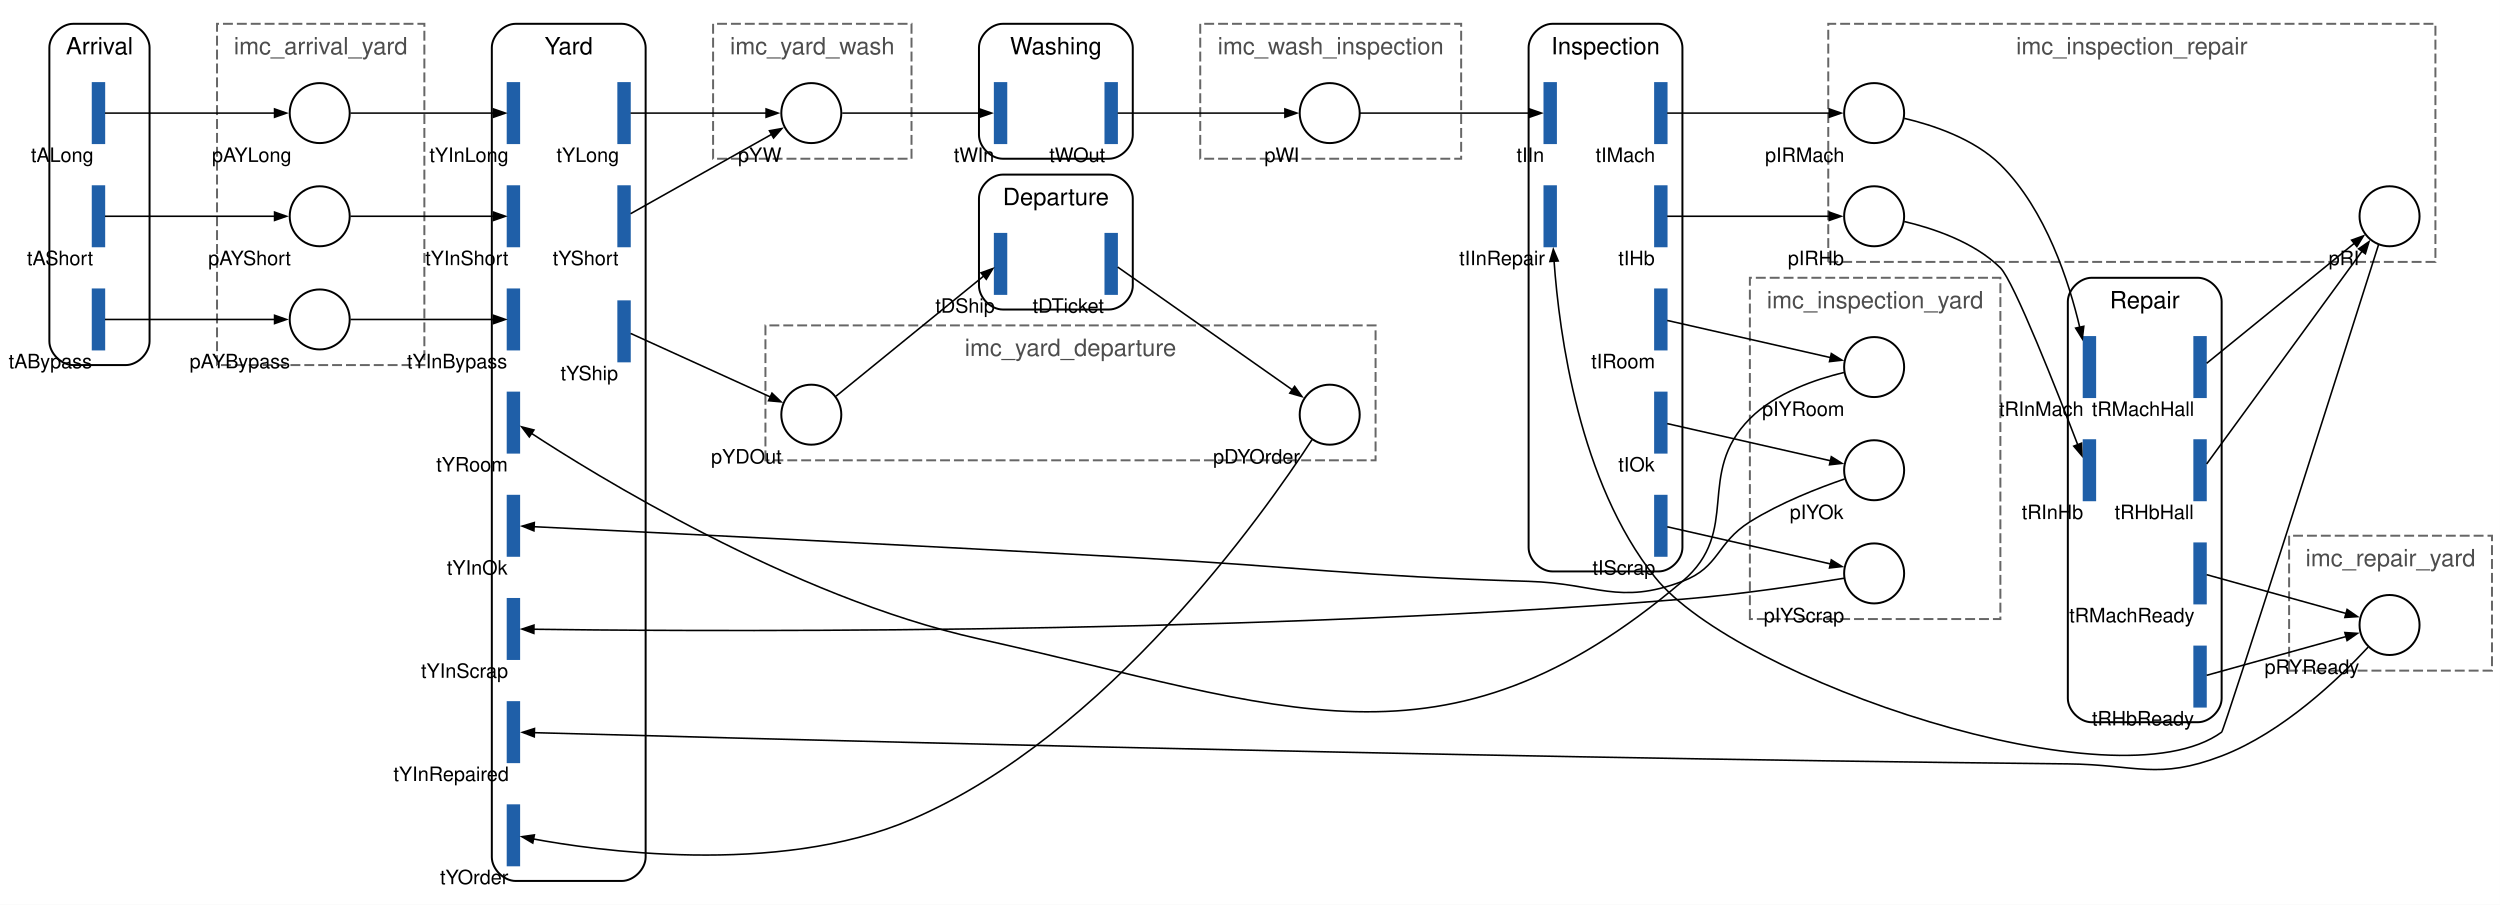
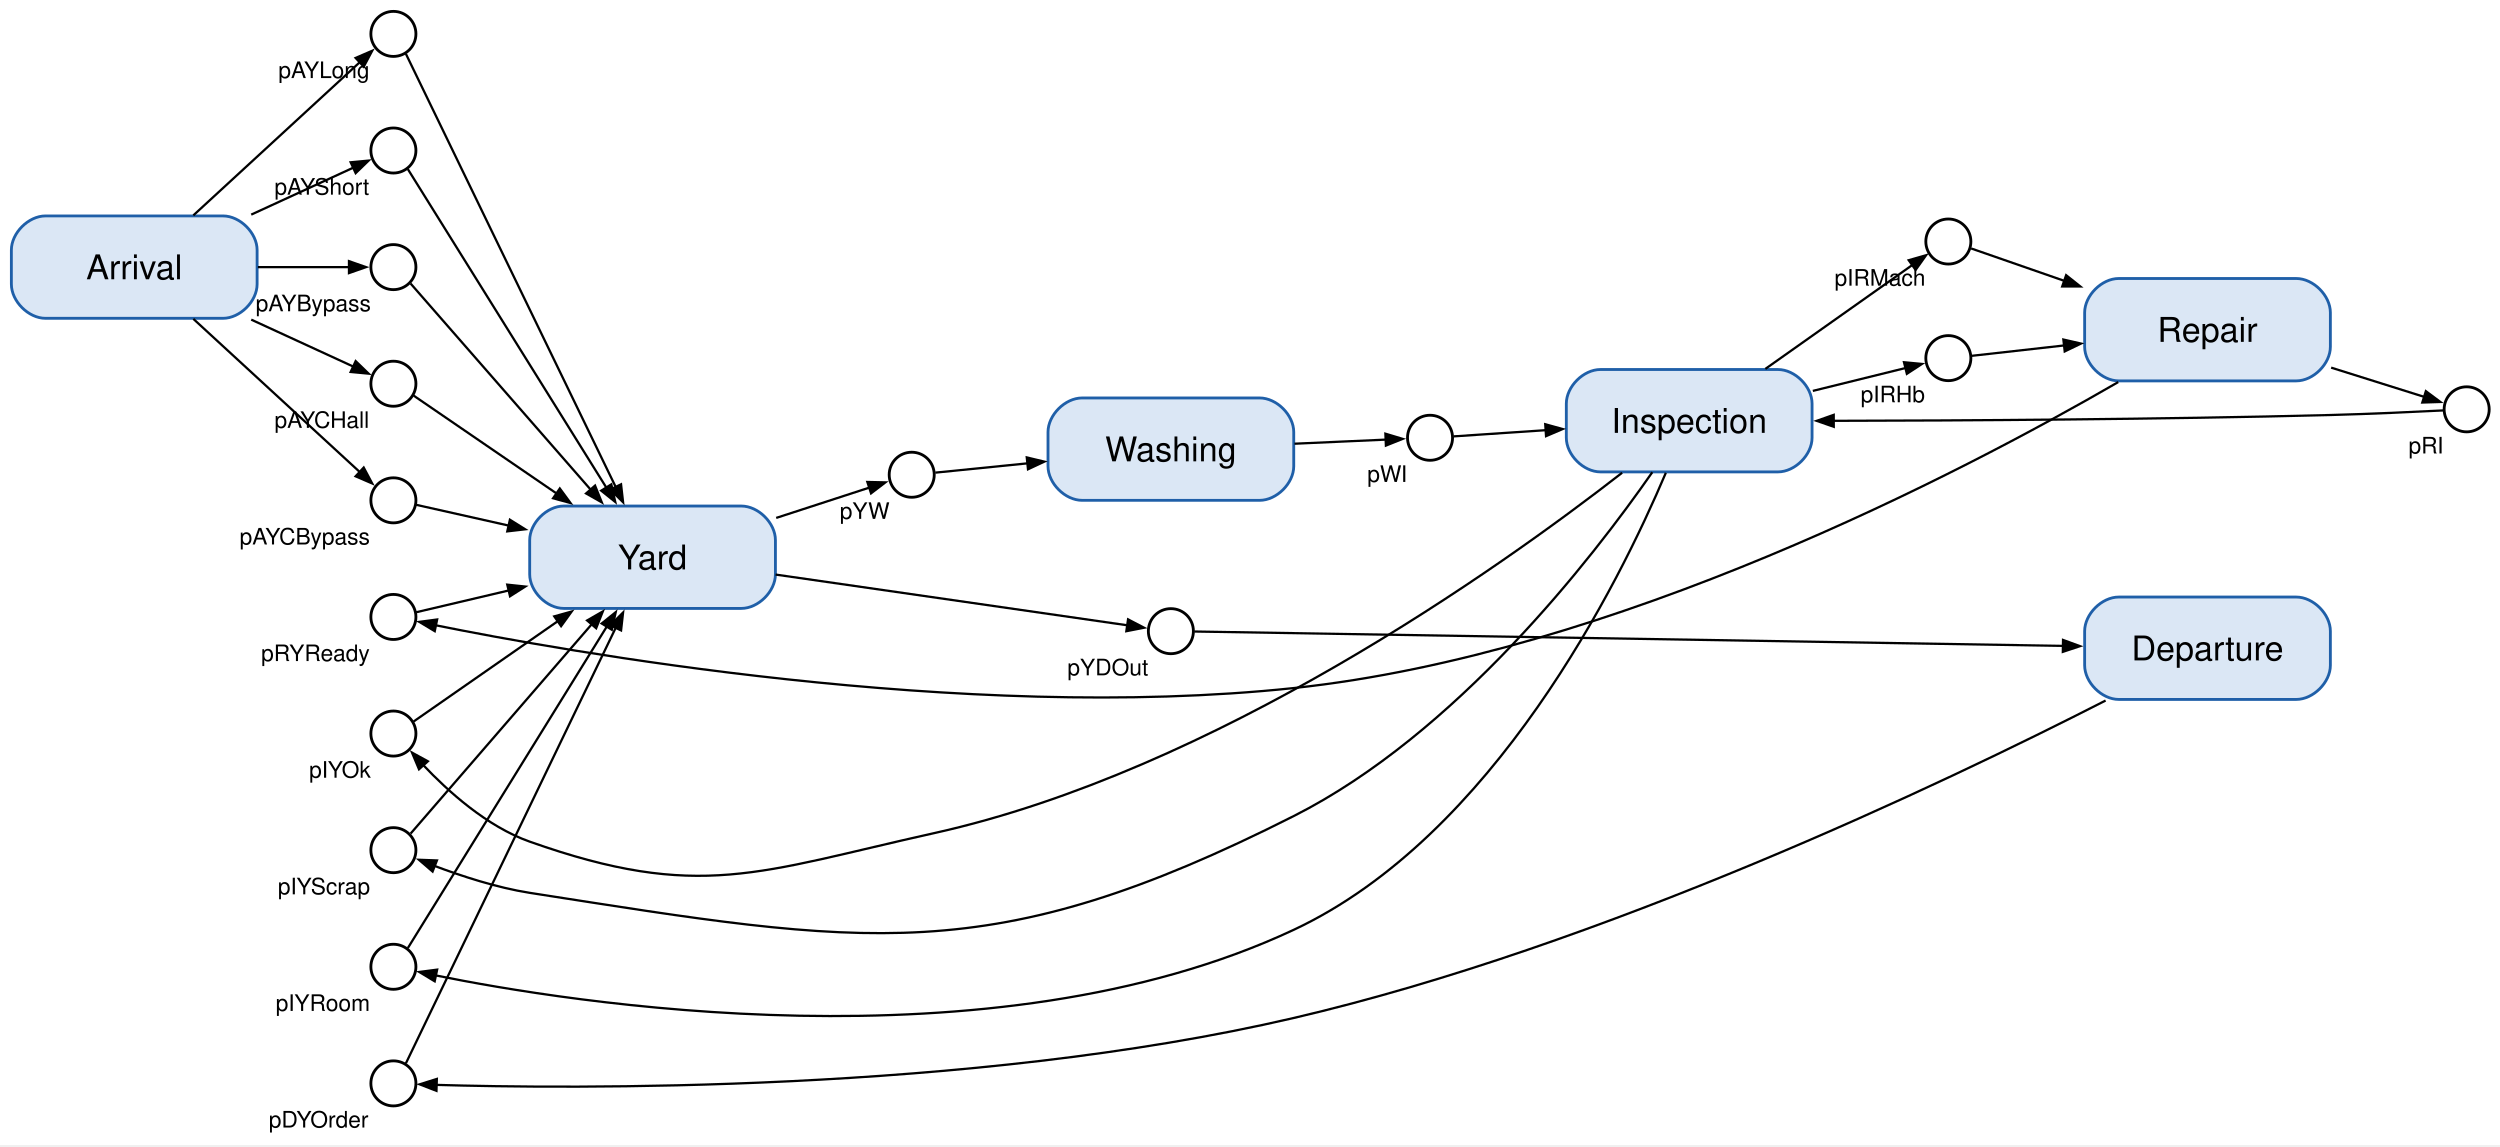
- <svg xmlns="http://www.w3.org/2000/svg" width="1260pt" height="456pt" viewBox="0.00 0.00 1260.00 456.00">
-   <g id="graph0" class="graph" transform="scale(1 1) rotate(0) translate(4 452)">
-     <polygon fill="white" stroke="none" points="-4,4 -4,-452 1255.96,-452 1255.96,4 -4,4" />
-     <g id="clust1" class="cluster">
-       <path fill="none" stroke="black" d="M32.88,-268C32.88,-268 59.38,-268 59.38,-268 65.38,-268 71.38,-274 71.38,-280 71.38,-280 71.38,-428 71.38,-428 71.38,-434 65.38,-440 59.38,-440 59.38,-440 32.88,-440 32.88,-440 26.88,-440 20.88,-434 20.88,-428 20.88,-428 20.88,-280 20.88,-280 20.88,-274 26.88,-268 32.88,-268" />
-       <text xml:space="preserve" text-anchor="middle" x="46.13" y="-424.6" font-family="Helvetica,sans-Serif" font-size="12.00">Arrival</text>
-     </g>
-     <g id="clust3" class="cluster">
-       <path fill="none" stroke="black" d="M255.88,-8C255.88,-8 309.4,-8 309.4,-8 315.4,-8 321.4,-14 321.4,-20 321.4,-20 321.4,-428 321.4,-428 321.4,-434 315.4,-440 309.4,-440 309.4,-440 255.88,-440 255.88,-440 249.88,-440 243.88,-434 243.88,-428 243.88,-428 243.88,-20 243.88,-20 243.88,-14 249.88,-8 255.88,-8" />
-       <text xml:space="preserve" text-anchor="middle" x="282.64" y="-424.6" font-family="Helvetica,sans-Serif" font-size="12.00">Yard</text>
-     </g>
-     <g id="clust6" class="cluster">
-       <path fill="none" stroke="black" d="M501.4,-372C501.4,-372 554.92,-372 554.92,-372 560.92,-372 566.92,-378 566.92,-384 566.92,-384 566.92,-428 566.92,-428 566.92,-434 560.92,-440 554.92,-440 554.92,-440 501.4,-440 501.4,-440 495.4,-440 489.4,-434 489.4,-428 489.4,-428 489.4,-384 489.4,-384 489.4,-378 495.4,-372 501.4,-372" />
-       <text xml:space="preserve" text-anchor="middle" x="528.16" y="-424.6" font-family="Helvetica,sans-Serif" font-size="12.00">Washing</text>
-     </g>
-     <g id="clust7" class="cluster">
-       <path fill="none" stroke="black" d="M778.42,-164C778.42,-164 831.94,-164 831.94,-164 837.94,-164 843.94,-170 843.94,-176 843.94,-176 843.94,-428 843.94,-428 843.94,-434 837.94,-440 831.94,-440 831.94,-440 778.42,-440 778.42,-440 772.42,-440 766.42,-434 766.42,-428 766.42,-428 766.42,-176 766.42,-176 766.42,-170 772.42,-164 778.42,-164" />
-       <text xml:space="preserve" text-anchor="middle" x="805.18" y="-424.6" font-family="Helvetica,sans-Serif" font-size="12.00">Inspection</text>
-     </g>
-     <g id="clust10" class="cluster">
-       <path fill="none" stroke="black" d="M1050.19,-88C1050.19,-88 1103.71,-88 1103.71,-88 1109.71,-88 1115.71,-94 1115.71,-100 1115.71,-100 1115.71,-300 1115.71,-300 1115.71,-306 1109.71,-312 1103.71,-312 1103.71,-312 1050.19,-312 1050.19,-312 1044.19,-312 1038.19,-306 1038.19,-300 1038.19,-300 1038.19,-100 1038.19,-100 1038.19,-94 1044.19,-88 1050.19,-88" />
-       <text xml:space="preserve" text-anchor="middle" x="1076.95" y="-296.6" font-family="Helvetica,sans-Serif" font-size="12.00">Repair</text>
-     </g>
-     <g id="clust13" class="cluster">
-       <path fill="none" stroke="black" d="M501.4,-296C501.4,-296 554.92,-296 554.92,-296 560.92,-296 566.92,-302 566.92,-308 566.92,-308 566.92,-352 566.92,-352 566.92,-358 560.92,-364 554.92,-364 554.92,-364 501.4,-364 501.4,-364 495.4,-364 489.4,-358 489.4,-352 489.4,-352 489.4,-308 489.4,-308 489.4,-302 495.4,-296 501.4,-296" />
-       <text xml:space="preserve" text-anchor="middle" x="528.16" y="-348.6" font-family="Helvetica,sans-Serif" font-size="12.00">Departure</text>
-     </g>
-     <g id="clust14" class="cluster">
-       <polygon fill="none" stroke="#666666" stroke-dasharray="5,2" points="105.38,-268 105.38,-440 209.88,-440 209.88,-268 105.38,-268" />
-       <text xml:space="preserve" text-anchor="middle" x="157.63" y="-424.6" font-family="Helvetica,sans-Serif" font-size="12.00" fill="#4d4d4d">imc_arrival_yard</text>
-     </g>
-     <g id="clust16" class="cluster">
-       <polygon fill="none" stroke="#666666" stroke-dasharray="5,2" points="355.4,-372 355.4,-440 455.4,-440 455.4,-372 355.4,-372" />
-       <text xml:space="preserve" text-anchor="middle" x="405.4" y="-424.6" font-family="Helvetica,sans-Serif" font-size="12.00" fill="#4d4d4d">imc_yard_wash</text>
-     </g>
-     <g id="clust17" class="cluster">
-       <polygon fill="none" stroke="#666666" stroke-dasharray="5,2" points="600.92,-372 600.92,-440 732.42,-440 732.42,-372 600.92,-372" />
-       <text xml:space="preserve" text-anchor="middle" x="666.67" y="-424.6" font-family="Helvetica,sans-Serif" font-size="12.00" fill="#4d4d4d">imc_wash_inspection</text>
-     </g>
-     <g id="clust18" class="cluster">
-       <polygon fill="none" stroke="#666666" stroke-dasharray="5,2" points="917.44,-320 917.44,-440 1223.45,-440 1223.45,-320 917.44,-320" />
-       <text xml:space="preserve" text-anchor="middle" x="1070.45" y="-424.6" font-family="Helvetica,sans-Serif" font-size="12.00" fill="#4d4d4d">imc_inspection_repair</text>
-     </g>
-     <g id="clust20" class="cluster">
-       <polygon fill="none" stroke="#666666" stroke-dasharray="5,2" points="877.94,-140 877.94,-312 1004.19,-312 1004.19,-140 877.94,-140" />
-       <text xml:space="preserve" text-anchor="middle" x="941.06" y="-296.6" font-family="Helvetica,sans-Serif" font-size="12.00" fill="#4d4d4d">imc_inspection_yard</text>
-     </g>
-     <g id="clust22" class="cluster">
-       <polygon fill="none" stroke="#666666" stroke-dasharray="5,2" points="1149.71,-114 1149.71,-182 1251.96,-182 1251.96,-114 1149.71,-114" />
-       <text xml:space="preserve" text-anchor="middle" x="1200.83" y="-166.6" font-family="Helvetica,sans-Serif" font-size="12.00" fill="#4d4d4d">imc_repair_yard</text>
-     </g>
-     <g id="clust23" class="cluster">
-       <polygon fill="none" stroke="#666666" stroke-dasharray="5,2" points="381.78,-220 381.78,-288 689.29,-288 689.29,-220 381.78,-220" />
-       <text xml:space="preserve" text-anchor="middle" x="535.53" y="-272.6" font-family="Helvetica,sans-Serif" font-size="12.00" fill="#4d4d4d">imc_yard_departure</text>
-     </g>
+ <svg xmlns="http://www.w3.org/2000/svg" width="879pt" height="403pt" viewBox="0.00 0.00 879.00 403.00">
+   <g id="graph0" class="graph" transform="scale(1 1) rotate(0) translate(4 398.59)">
+     <polygon fill="white" stroke="none" points="-4,4 -4,-398.59 875.2,-398.59 875.2,4 -4,4" />
    <g id="node1" class="node">
-       <polygon fill="#1f5fa8" stroke="#1f5fa8" points="48.51,-410.12 42.75,-410.12 42.75,-379.88 48.51,-379.88 48.51,-410.12" />
-       <text xml:space="preserve" text-anchor="middle" x="27.38" y="-370.38" font-family="Helvetica,sans-Serif" font-size="10.00">tALong</text>
-     </g>
-     <g id="node32" class="node">
-       <ellipse fill="none" stroke="black" cx="157.13" cy="-395" rx="15.12" ry="15.12" />
-       <text xml:space="preserve" text-anchor="middle" x="122.88" y="-370.38" font-family="Helvetica,sans-Serif" font-size="10.00">pAYLong</text>
+       <path fill="#dbe7f5" stroke="#1f5fa8" d="M74.4,-322.67C74.4,-322.67 12,-322.67 12,-322.67 6,-322.67 0,-316.67 0,-310.67 0,-310.67 0,-298.67 0,-298.67 0,-292.67 6,-286.67 12,-286.67 12,-286.67 74.4,-286.67 74.4,-286.67 80.4,-286.67 86.4,-292.67 86.4,-298.67 86.4,-298.67 86.4,-310.67 86.4,-310.67 86.4,-316.67 80.4,-322.67 74.4,-322.67" />
+       <text xml:space="preserve" text-anchor="middle" x="43.2" y="-300.4" font-family="Helvetica,sans-Serif" font-size="12.00">Arrival</text>
+     </g>
+     <g id="node7" class="node">
+       <ellipse fill="none" stroke="black" cx="134.32" cy="-386.67" rx="7.92" ry="7.92" />
+       <text xml:space="preserve" text-anchor="middle" x="109.9" y="-371.15" font-family="Helvetica,sans-Serif" font-size="8.00">pAYLong</text>
+     </g>
+     <g id="edge1" class="edge">
+       <path fill="none" stroke="black" stroke-width="0.8" d="M63.98,-322.87C82.09,-339.53 108.2,-363.56 122.66,-376.87" />
+       <polygon fill="black" stroke="black" stroke-width="0.8" points="121.03,-378.22 126.87,-380.74 123.88,-375.13 121.03,-378.22" />
+     </g>
+     <g id="node8" class="node">
+       <ellipse fill="none" stroke="black" cx="134.32" cy="-345.67" rx="7.92" ry="7.92" />
+       <text xml:space="preserve" text-anchor="middle" x="109.15" y="-330.15" font-family="Helvetica,sans-Serif" font-size="8.00">pAYShort</text>
+     </g>
+     <g id="edge3" class="edge">
+       <path fill="none" stroke="black" stroke-width="0.8" d="M84.33,-323.13C97.29,-329.09 110.75,-335.29 120.28,-339.67" />
+       <polygon fill="black" stroke="black" stroke-width="0.8" points="119.29,-341.53 125.62,-342.13 121.05,-337.71 119.29,-341.53" />
+     </g>
+     <g id="node9" class="node">
+       <ellipse fill="none" stroke="black" cx="134.32" cy="-304.67" rx="7.92" ry="7.92" />
+       <text xml:space="preserve" text-anchor="middle" x="106.15" y="-289.15" font-family="Helvetica,sans-Serif" font-size="8.00">pAYBypass</text>
+     </g>
+     <g id="edge5" class="edge">
+       <path fill="none" stroke="black" stroke-width="0.8" d="M86.67,-304.67C98.2,-304.67 109.92,-304.67 118.73,-304.67" />
+       <polygon fill="black" stroke="black" stroke-width="0.8" points="118.7,-306.77 124.7,-304.67 118.7,-302.57 118.7,-306.77" />
+     </g>
+     <g id="node10" class="node">
+       <ellipse fill="none" stroke="black" cx="134.32" cy="-263.67" rx="7.92" ry="7.92" />
+       <text xml:space="preserve" text-anchor="middle" x="109.15" y="-248.15" font-family="Helvetica,sans-Serif" font-size="8.00">pAYCHall</text>
+     </g>
+     <g id="edge7" class="edge">
+       <path fill="none" stroke="black" stroke-width="0.8" d="M84.33,-286.21C97.29,-280.25 110.75,-274.05 120.28,-269.67" />
+       <polygon fill="black" stroke="black" stroke-width="0.8" points="121.05,-271.63 125.62,-267.21 119.29,-267.81 121.05,-271.63" />
+     </g>
+     <g id="node11" class="node">
+       <ellipse fill="none" stroke="black" cx="134.32" cy="-222.67" rx="7.92" ry="7.92" />
+       <text xml:space="preserve" text-anchor="middle" x="103.15" y="-207.15" font-family="Helvetica,sans-Serif" font-size="8.00">pAYCBypass</text>
+     </g>
+     <g id="edge9" class="edge">
+       <path fill="none" stroke="black" stroke-width="0.8" d="M63.98,-286.47C82.09,-269.81 108.2,-245.78 122.66,-232.47" />
+       <polygon fill="black" stroke="black" stroke-width="0.8" points="123.88,-234.21 126.87,-228.6 121.03,-231.12 123.88,-234.21" />
+     </g>
+     <g id="node2" class="node">
+       <path fill="#dbe7f5" stroke="#1f5fa8" d="M256.64,-220.67C256.64,-220.67 194.24,-220.67 194.24,-220.67 188.24,-220.67 182.24,-214.67 182.24,-208.67 182.24,-208.67 182.24,-196.67 182.24,-196.67 182.24,-190.67 188.24,-184.67 194.24,-184.67 194.24,-184.67 256.64,-184.67 256.64,-184.67 262.64,-184.67 268.64,-190.67 268.64,-196.67 268.64,-196.67 268.64,-208.67 268.64,-208.67 268.64,-214.67 262.64,-220.67 256.64,-220.67" />
+       <text xml:space="preserve" text-anchor="middle" x="225.44" y="-198.39" font-family="Helvetica,sans-Serif" font-size="12.00">Yard</text>
+     </g>
+     <g id="node12" class="node">
+       <ellipse fill="none" stroke="black" cx="316.56" cy="-231.67" rx="7.92" ry="7.92" />
+       <text xml:space="preserve" text-anchor="middle" x="300.01" y="-216.15" font-family="Helvetica,sans-Serif" font-size="8.00">pYW</text>
+     </g>
+     <g id="edge11" class="edge">
+       <path fill="none" stroke="black" stroke-width="0.8" d="M268.91,-216.49C280.82,-220.37 292.93,-224.31 301.82,-227.2" />
+       <polygon fill="black" stroke="black" stroke-width="0.8" points="300.96,-229.13 307.31,-228.99 302.26,-225.13 300.96,-229.13" />
+     </g>
+     <g id="node22" class="node">
+       <ellipse fill="none" stroke="black" cx="407.68" cy="-176.67" rx="7.92" ry="7.92" />
+       <text xml:space="preserve" text-anchor="middle" x="385.51" y="-161.15" font-family="Helvetica,sans-Serif" font-size="8.00">pYDOut</text>
    </g>
    <g id="edge31" class="edge">
-       <path fill="none" stroke="black" stroke-width="0.8" d="M48.92,-395C59.74,-395 106.48,-395 134.55,-395" />
-       <polygon fill="black" stroke="black" stroke-width="0.8" points="134.38,-397.1 140.38,-395 134.38,-392.9 134.38,-397.1" />
-     </g>
-     <g id="node2" class="node">
-       <polygon fill="#1f5fa8" stroke="#1f5fa8" points="48.51,-358.12 42.75,-358.12 42.75,-327.88 48.51,-327.88 48.51,-358.12" />
-       <text xml:space="preserve" text-anchor="middle" x="26.25" y="-318.38" font-family="Helvetica,sans-Serif" font-size="10.00">tAShort</text>
-     </g>
-     <g id="node33" class="node">
-       <ellipse fill="none" stroke="black" cx="157.13" cy="-343" rx="15.12" ry="15.12" />
-       <text xml:space="preserve" text-anchor="middle" x="121.76" y="-318.38" font-family="Helvetica,sans-Serif" font-size="10.00">pAYShort</text>
-     </g>
-     <g id="edge33" class="edge">
-       <path fill="none" stroke="black" stroke-width="0.8" d="M48.92,-343C59.74,-343 106.48,-343 134.55,-343" />
-       <polygon fill="black" stroke="black" stroke-width="0.8" points="134.38,-345.1 140.38,-343 134.38,-340.9 134.38,-345.1" />
+       <path fill="none" stroke="black" stroke-width="0.8" d="M268.7,-196.57C308.66,-190.81 366.32,-182.49 392.63,-178.7" />
+       <polygon fill="black" stroke="black" stroke-width="0.8" points="392.62,-180.82 398.26,-177.88 392.02,-176.66 392.62,-180.82" />
    </g>
    <g id="node3" class="node">
-       <polygon fill="#1f5fa8" stroke="#1f5fa8" points="48.51,-306.12 42.75,-306.12 42.75,-275.88 48.51,-275.88 48.51,-306.12" />
-       <text xml:space="preserve" text-anchor="middle" x="21.38" y="-266.38" font-family="Helvetica,sans-Serif" font-size="10.00">tABypass</text>
-     </g>
-     <g id="node34" class="node">
-       <ellipse fill="none" stroke="black" cx="157.13" cy="-291" rx="15.12" ry="15.12" />
-       <text xml:space="preserve" text-anchor="middle" x="116.88" y="-266.38" font-family="Helvetica,sans-Serif" font-size="10.00">pAYBypass</text>
-     </g>
-     <g id="edge35" class="edge">
-       <path fill="none" stroke="black" stroke-width="0.8" d="M48.92,-291C59.74,-291 106.48,-291 134.55,-291" />
-       <polygon fill="black" stroke="black" stroke-width="0.8" points="134.38,-293.1 140.38,-291 134.38,-288.9 134.38,-293.1" />
+       <path fill="#dbe7f5" stroke="#1f5fa8" d="M438.88,-258.67C438.88,-258.67 376.48,-258.67 376.48,-258.67 370.48,-258.67 364.48,-252.67 364.48,-246.67 364.48,-246.67 364.48,-234.67 364.48,-234.67 364.48,-228.67 370.48,-222.67 376.48,-222.67 376.48,-222.67 438.88,-222.67 438.88,-222.67 444.88,-222.67 450.88,-228.67 450.88,-234.67 450.88,-234.67 450.88,-246.67 450.88,-246.67 450.88,-252.67 444.88,-258.67 438.88,-258.67" />
+       <text xml:space="preserve" text-anchor="middle" x="407.68" y="-236.39" font-family="Helvetica,sans-Serif" font-size="12.00">Washing</text>
+     </g>
+     <g id="node13" class="node">
+       <ellipse fill="none" stroke="black" cx="498.8" cy="-244.67" rx="7.92" ry="7.92" />
+       <text xml:space="preserve" text-anchor="middle" x="483.76" y="-229.15" font-family="Helvetica,sans-Serif" font-size="8.00">pWI</text>
+     </g>
+     <g id="edge13" class="edge">
+       <path fill="none" stroke="black" stroke-width="0.8" d="M451.15,-242.58C462.68,-243.09 474.4,-243.62 483.21,-244.02" />
+       <polygon fill="black" stroke="black" stroke-width="0.8" points="483.1,-246.11 489.18,-244.28 483.28,-241.92 483.1,-246.11" />
    </g>
    <g id="node4" class="node">
-       <polygon fill="#1f5fa8" stroke="#1f5fa8" points="257.64,-410.12 251.88,-410.12 251.88,-379.88 257.64,-379.88 257.64,-410.12" />
-       <text xml:space="preserve" text-anchor="middle" x="232.38" y="-370.38" font-family="Helvetica,sans-Serif" font-size="10.00">tYInLong</text>
-     </g>
-     <g id="node12" class="node">
-       <polygon fill="#1f5fa8" stroke="#1f5fa8" points="313.4,-410.12 307.64,-410.12 307.64,-379.88 313.4,-379.88 313.4,-410.12" />
-       <text xml:space="preserve" text-anchor="middle" x="292.26" y="-370.38" font-family="Helvetica,sans-Serif" font-size="10.00">tYLong</text>
+       <path fill="#dbe7f5" stroke="#1f5fa8" d="M621.12,-268.67C621.12,-268.67 558.72,-268.67 558.72,-268.67 552.72,-268.67 546.72,-262.67 546.72,-256.67 546.72,-256.67 546.72,-244.67 546.72,-244.67 546.72,-238.67 552.72,-232.67 558.72,-232.67 558.72,-232.67 621.12,-232.67 621.12,-232.67 627.12,-232.67 633.12,-238.67 633.12,-244.67 633.12,-244.67 633.12,-256.67 633.12,-256.67 633.12,-262.67 627.12,-268.67 621.12,-268.67" />
+       <text xml:space="preserve" text-anchor="middle" x="589.92" y="-246.39" font-family="Helvetica,sans-Serif" font-size="12.00">Inspection</text>
+     </g>
+     <g id="node14" class="node">
+       <ellipse fill="none" stroke="black" cx="134.32" cy="-140.67" rx="7.92" ry="7.92" />
+       <text xml:space="preserve" text-anchor="middle" x="115.52" y="-125.15" font-family="Helvetica,sans-Serif" font-size="8.00">pIYOk</text>
+     </g>
+     <g id="edge15" class="edge">
+       <path fill="none" stroke="black" stroke-width="0.8" d="M566.34,-232.37C522.81,-198.5 422.87,-127.53 324.48,-105.67 262.75,-91.96 241.84,-81.56 182.24,-102.67 167.18,-108 153.43,-120.45 144.76,-129.65" />
+       <polygon fill="black" stroke="black" stroke-width="0.8" points="143.32,-128.11 140.86,-133.97 146.44,-130.92 143.32,-128.11" />
+     </g>
+     <g id="node15" class="node">
+       <ellipse fill="none" stroke="black" cx="134.32" cy="-99.67" rx="7.92" ry="7.92" />
+       <text xml:space="preserve" text-anchor="middle" x="109.9" y="-84.15" font-family="Helvetica,sans-Serif" font-size="8.00">pIYScrap</text>
+     </g>
+     <g id="edge17" class="edge">
+       <path fill="none" stroke="black" stroke-width="0.8" d="M576.95,-232.56C555.64,-201.96 507.94,-140.51 450.88,-111.67 343.78,-57.54 300.8,-66.18 182.24,-84.67 170.64,-86.48 157.99,-90.66 148.75,-94.15" />
+       <polygon fill="black" stroke="black" stroke-width="0.8" points="148.1,-92.15 143.28,-96.3 149.63,-96.06 148.1,-92.15" />
+     </g>
+     <g id="node16" class="node">
+       <ellipse fill="none" stroke="black" cx="134.32" cy="-58.67" rx="7.92" ry="7.92" />
+       <text xml:space="preserve" text-anchor="middle" x="109.52" y="-43.15" font-family="Helvetica,sans-Serif" font-size="8.00">pIYRoom</text>
+     </g>
+     <g id="edge19" class="edge">
+       <path fill="none" stroke="black" stroke-width="0.8" d="M581.71,-232.35C565.34,-193.69 521.24,-104.65 450.88,-71.67 344.34,-21.73 194.69,-46.38 149.06,-55.66" />
+       <polygon fill="black" stroke="black" stroke-width="0.8" points="148.84,-53.56 143.4,-56.85 149.7,-57.67 148.84,-53.56" />
+     </g>
+     <g id="node17" class="node">
+       <ellipse fill="none" stroke="black" cx="681.04" cy="-313.67" rx="7.92" ry="7.92" />
+       <text xml:space="preserve" text-anchor="middle" x="657" y="-298.15" font-family="Helvetica,sans-Serif" font-size="8.00">pIRMach</text>
+     </g>
+     <g id="edge21" class="edge">
+       <path fill="none" stroke="black" stroke-width="0.8" d="M616.7,-268.89C633.84,-281.01 655.52,-296.34 668.56,-305.55" />
+       <polygon fill="black" stroke="black" stroke-width="0.8" points="667.1,-307.1 673.21,-308.85 669.53,-303.67 667.1,-307.1" />
+     </g>
+     <g id="node18" class="node">
+       <ellipse fill="none" stroke="black" cx="681.04" cy="-272.67" rx="7.92" ry="7.92" />
+       <text xml:space="preserve" text-anchor="middle" x="661.5" y="-257.15" font-family="Helvetica,sans-Serif" font-size="8.00">pIRHb</text>
+     </g>
+     <g id="edge23" class="edge">
+       <path fill="none" stroke="black" stroke-width="0.8" d="M633.39,-261.15C645.18,-264.06 657.17,-267.02 666.04,-269.21" />
+       <polygon fill="black" stroke="black" stroke-width="0.8" points="665.44,-271.23 671.77,-270.63 666.45,-267.15 665.44,-271.23" />
    </g>
    <g id="node5" class="node">
-       <polygon fill="#1f5fa8" stroke="#1f5fa8" points="257.64,-358.12 251.88,-358.12 251.88,-327.88 257.64,-327.88 257.64,-358.12" />
-       <text xml:space="preserve" text-anchor="middle" x="231.25" y="-318.38" font-family="Helvetica,sans-Serif" font-size="10.00">tYInShort</text>
+       <path fill="#dbe7f5" stroke="#1f5fa8" d="M803.36,-300.67C803.36,-300.67 740.96,-300.67 740.96,-300.67 734.96,-300.67 728.96,-294.67 728.96,-288.67 728.96,-288.67 728.96,-276.67 728.96,-276.67 728.96,-270.67 734.96,-264.67 740.96,-264.67 740.96,-264.67 803.36,-264.67 803.36,-264.67 809.36,-264.67 815.36,-270.67 815.36,-276.67 815.36,-276.67 815.36,-288.67 815.36,-288.67 815.36,-294.67 809.36,-300.67 803.36,-300.67" />
+       <text xml:space="preserve" text-anchor="middle" x="772.16" y="-278.4" font-family="Helvetica,sans-Serif" font-size="12.00">Repair</text>
+     </g>
+     <g id="node19" class="node">
+       <ellipse fill="none" stroke="black" cx="863.28" cy="-254.67" rx="7.92" ry="7.92" />
+       <text xml:space="preserve" text-anchor="middle" x="848.99" y="-239.15" font-family="Helvetica,sans-Serif" font-size="8.00">pRI</text>
+     </g>
+     <g id="edge25" class="edge">
+       <path fill="none" stroke="black" stroke-width="0.8" d="M815.63,-269.33C827.54,-265.58 839.65,-261.78 848.54,-258.99" />
+       <polygon fill="black" stroke="black" stroke-width="0.8" points="848.93,-261.06 854.03,-257.26 847.68,-257.06 848.93,-261.06" />
+     </g>
+     <g id="node20" class="node">
+       <ellipse fill="none" stroke="black" cx="134.32" cy="-181.67" rx="7.92" ry="7.92" />
+       <text xml:space="preserve" text-anchor="middle" x="106.9" y="-166.15" font-family="Helvetica,sans-Serif" font-size="8.00">pRYReady</text>
+     </g>
+     <g id="edge27" class="edge">
+       <path fill="none" stroke="black" stroke-width="0.8" d="M740.78,-264.26C685.51,-232.26 563.77,-168.66 450.88,-156.67 334.37,-144.29 193.06,-169.87 149.06,-178.77" />
+       <polygon fill="black" stroke="black" stroke-width="0.8" points="148.86,-176.67 143.4,-179.94 149.7,-180.78 148.86,-176.67" />
    </g>
    <g id="node6" class="node">
-       <polygon fill="#1f5fa8" stroke="#1f5fa8" points="257.64,-306.12 251.88,-306.12 251.88,-275.88 257.64,-275.88 257.64,-306.12" />
-       <text xml:space="preserve" text-anchor="middle" x="226.38" y="-266.38" font-family="Helvetica,sans-Serif" font-size="10.00">tYInBypass</text>
-     </g>
-     <g id="node7" class="node">
-       <polygon fill="#1f5fa8" stroke="#1f5fa8" points="257.64,-254.12 251.88,-254.12 251.88,-223.88 257.64,-223.88 257.64,-254.12" />
-       <text xml:space="preserve" text-anchor="middle" x="233.88" y="-214.38" font-family="Helvetica,sans-Serif" font-size="10.00">tYRoom</text>
-     </g>
-     <g id="node8" class="node">
-       <polygon fill="#1f5fa8" stroke="#1f5fa8" points="257.64,-202.12 251.88,-202.12 251.88,-171.88 257.64,-171.88 257.64,-202.12" />
-       <text xml:space="preserve" text-anchor="middle" x="236.5" y="-162.38" font-family="Helvetica,sans-Serif" font-size="10.00">tYInOk</text>
-     </g>
-     <g id="node9" class="node">
-       <polygon fill="#1f5fa8" stroke="#1f5fa8" points="257.64,-150.12 251.88,-150.12 251.88,-119.88 257.64,-119.88 257.64,-150.12" />
-       <text xml:space="preserve" text-anchor="middle" x="230.13" y="-110.38" font-family="Helvetica,sans-Serif" font-size="10.00">tYInScrap</text>
-     </g>
-     <g id="node10" class="node">
-       <polygon fill="#1f5fa8" stroke="#1f5fa8" points="257.64,-98.12 251.88,-98.12 251.88,-67.88 257.64,-67.88 257.64,-98.12" />
-       <text xml:space="preserve" text-anchor="middle" x="223.38" y="-58.38" font-family="Helvetica,sans-Serif" font-size="10.00">tYInRepaired</text>
-     </g>
-     <g id="node11" class="node">
-       <polygon fill="#1f5fa8" stroke="#1f5fa8" points="257.64,-46.12 251.88,-46.12 251.88,-15.88 257.64,-15.88 257.64,-46.12" />
-       <text xml:space="preserve" text-anchor="middle" x="235" y="-6.38" font-family="Helvetica,sans-Serif" font-size="10.00">tYOrder</text>
-     </g>
-     <g id="node35" class="node">
-       <ellipse fill="none" stroke="black" cx="404.9" cy="-395" rx="15.12" ry="15.12" />
-       <text xml:space="preserve" text-anchor="middle" x="378.9" y="-370.38" font-family="Helvetica,sans-Serif" font-size="10.00">pYW</text>
-     </g>
-     <g id="edge37" class="edge">
-       <path fill="none" stroke="black" stroke-width="0.8" d="M313.8,-395C323.08,-395 358.57,-395 382.14,-395" />
-       <polygon fill="black" stroke="black" stroke-width="0.8" points="382.12,-397.1 388.11,-395 382.11,-392.9 382.12,-397.1" />
-     </g>
-     <g id="node13" class="node">
-       <polygon fill="#1f5fa8" stroke="#1f5fa8" points="313.4,-358.12 307.64,-358.12 307.64,-327.88 313.4,-327.88 313.4,-358.12" />
-       <text xml:space="preserve" text-anchor="middle" x="291.14" y="-318.38" font-family="Helvetica,sans-Serif" font-size="10.00">tYShort</text>
-     </g>
-     <g id="edge38" class="edge">
-       <path fill="none" stroke="black" stroke-width="0.8" d="M313.8,-344.29C323.45,-349.72 361.48,-371.12 384.93,-384.32" />
-       <polygon fill="black" stroke="black" stroke-width="0.8" points="383.81,-386.1 390.07,-387.22 385.87,-382.44 383.81,-386.1" />
-     </g>
-     <g id="node14" class="node">
-       <polygon fill="#1f5fa8" stroke="#1f5fa8" points="313.4,-300.12 307.64,-300.12 307.64,-269.88 313.4,-269.88 313.4,-300.12" />
-       <text xml:space="preserve" text-anchor="middle" x="293.01" y="-260.38" font-family="Helvetica,sans-Serif" font-size="10.00">tYShip</text>
-     </g>
-     <g id="node44" class="node">
-       <ellipse fill="none" stroke="black" cx="404.9" cy="-243" rx="15.12" ry="15.12" />
-       <text xml:space="preserve" text-anchor="middle" x="372.15" y="-218.38" font-family="Helvetica,sans-Serif" font-size="10.00">pYDOut</text>
-     </g>
-     <g id="edge58" class="edge">
-       <path fill="none" stroke="black" stroke-width="0.8" d="M313.8,-283.96C323.36,-279.62 360.76,-262.62 384.26,-251.93" />
-       <polygon fill="black" stroke="black" stroke-width="0.8" points="385.08,-253.86 389.67,-249.47 383.34,-250.04 385.08,-253.86" />
-     </g>
-     <g id="node15" class="node">
-       <polygon fill="#1f5fa8" stroke="#1f5fa8" points="503.16,-410.12 497.4,-410.12 497.4,-379.88 503.16,-379.88 503.16,-410.12" />
-       <text xml:space="preserve" text-anchor="middle" x="486.9" y="-370.38" font-family="Helvetica,sans-Serif" font-size="10.00">tWIn</text>
-     </g>
-     <g id="node16" class="node">
-       <polygon fill="#1f5fa8" stroke="#1f5fa8" points="558.92,-410.12 553.16,-410.12 553.16,-379.88 558.92,-379.88 558.92,-410.12" />
-       <text xml:space="preserve" text-anchor="middle" x="538.91" y="-370.38" font-family="Helvetica,sans-Serif" font-size="10.00">tWOut</text>
-     </g>
-     <g id="node36" class="node">
-       <ellipse fill="none" stroke="black" cx="666.17" cy="-395" rx="15.12" ry="15.12" />
-       <text xml:space="preserve" text-anchor="middle" x="642.05" y="-370.38" font-family="Helvetica,sans-Serif" font-size="10.00">pWI</text>
-     </g>
-     <g id="edge40" class="edge">
-       <path fill="none" stroke="black" stroke-width="0.8" d="M559.3,-395C569.99,-395 616.14,-395 643.86,-395" />
-       <polygon fill="black" stroke="black" stroke-width="0.8" points="643.6,-397.1 649.6,-395 643.6,-392.9 643.6,-397.1" />
-     </g>
-     <g id="node17" class="node">
-       <polygon fill="#1f5fa8" stroke="#1f5fa8" points="780.18,-410.12 774.42,-410.12 774.42,-379.88 780.18,-379.88 780.18,-410.12" />
-       <text xml:space="preserve" text-anchor="middle" x="767.29" y="-370.38" font-family="Helvetica,sans-Serif" font-size="10.00">tIIn</text>
-     </g>
-     <g id="node19" class="node">
-       <polygon fill="#1f5fa8" stroke="#1f5fa8" points="835.94,-410.12 830.18,-410.12 830.18,-379.88 835.94,-379.88 835.94,-410.12" />
-       <text xml:space="preserve" text-anchor="middle" x="815.18" y="-370.38" font-family="Helvetica,sans-Serif" font-size="10.00">tIMach</text>
-     </g>
-     <g id="node18" class="node">
-       <polygon fill="#1f5fa8" stroke="#1f5fa8" points="780.18,-358.12 774.42,-358.12 774.42,-327.88 780.18,-327.88 780.18,-358.12" />
-       <text xml:space="preserve" text-anchor="middle" x="753.04" y="-318.38" font-family="Helvetica,sans-Serif" font-size="10.00">tIInRepair</text>
-     </g>
-     <g id="node37" class="node">
-       <ellipse fill="none" stroke="black" cx="940.56" cy="-395" rx="15.12" ry="15.12" />
-       <text xml:space="preserve" text-anchor="middle" x="905.57" y="-370.38" font-family="Helvetica,sans-Serif" font-size="10.00">pIRMach</text>
-     </g>
-     <g id="edge42" class="edge">
-       <path fill="none" stroke="black" stroke-width="0.8" d="M836.26,-395C846.6,-395 890.88,-395 918,-395" />
-       <polygon fill="black" stroke="black" stroke-width="0.8" points="917.94,-397.1 923.94,-395 917.94,-392.9 917.94,-397.1" />
-     </g>
-     <g id="node20" class="node">
-       <polygon fill="#1f5fa8" stroke="#1f5fa8" points="835.94,-358.12 830.18,-358.12 830.18,-327.88 835.94,-327.88 835.94,-358.12" />
-       <text xml:space="preserve" text-anchor="middle" x="820.8" y="-318.38" font-family="Helvetica,sans-Serif" font-size="10.00">tIHb</text>
-     </g>
-     <g id="node38" class="node">
-       <ellipse fill="none" stroke="black" cx="940.56" cy="-343" rx="15.12" ry="15.12" />
-       <text xml:space="preserve" text-anchor="middle" x="911.19" y="-318.38" font-family="Helvetica,sans-Serif" font-size="10.00">pIRHb</text>
-     </g>
-     <g id="edge44" class="edge">
-       <path fill="none" stroke="black" stroke-width="0.8" d="M836.26,-343C846.6,-343 890.88,-343 918,-343" />
-       <polygon fill="black" stroke="black" stroke-width="0.8" points="917.94,-345.1 923.94,-343 917.94,-340.9 917.94,-345.1" />
+       <path fill="#dbe7f5" stroke="#1f5fa8" d="M803.36,-188.67C803.36,-188.67 740.96,-188.67 740.96,-188.67 734.96,-188.67 728.96,-182.67 728.96,-176.67 728.96,-176.67 728.96,-164.67 728.96,-164.67 728.96,-158.67 734.96,-152.67 740.96,-152.67 740.96,-152.67 803.36,-152.67 803.36,-152.67 809.36,-152.67 815.36,-158.67 815.36,-164.67 815.36,-164.67 815.36,-176.67 815.36,-176.67 815.36,-182.67 809.36,-188.67 803.36,-188.67" />
+       <text xml:space="preserve" text-anchor="middle" x="772.16" y="-166.39" font-family="Helvetica,sans-Serif" font-size="12.00">Departure</text>
    </g>
    <g id="node21" class="node">
-       <polygon fill="#1f5fa8" stroke="#1f5fa8" points="835.94,-254.12 830.18,-254.12 830.18,-223.88 835.94,-223.88 835.94,-254.12" />
-       <text xml:space="preserve" text-anchor="middle" x="820.8" y="-214.38" font-family="Helvetica,sans-Serif" font-size="10.00">tIOk</text>
-     </g>
-     <g id="node23" class="node">
-       <polygon fill="#1f5fa8" stroke="#1f5fa8" points="835.94,-306.12 830.18,-306.12 830.18,-275.88 835.94,-275.88 835.94,-306.12" />
-       <text xml:space="preserve" text-anchor="middle" x="814.05" y="-266.38" font-family="Helvetica,sans-Serif" font-size="10.00">tIRoom</text>
-     </g>
-     <g id="node40" class="node">
-       <ellipse fill="none" stroke="black" cx="940.56" cy="-215" rx="15.12" ry="15.12" />
-       <text xml:space="preserve" text-anchor="middle" x="911.57" y="-190.38" font-family="Helvetica,sans-Serif" font-size="10.00">pIYOk</text>
-     </g>
-     <g id="edge49" class="edge">
-       <path fill="none" stroke="black" stroke-width="0.8" d="M836.26,-238.5C846.69,-236.13 891.73,-225.88 918.77,-219.73" />
-       <polygon fill="black" stroke="black" stroke-width="0.8" points="918.99,-221.83 924.37,-218.46 918.06,-217.74 918.99,-221.83" />
-     </g>
-     <g id="node22" class="node">
-       <polygon fill="#1f5fa8" stroke="#1f5fa8" points="835.94,-202.12 830.18,-202.12 830.18,-171.88 835.94,-171.88 835.94,-202.12" />
-       <text xml:space="preserve" text-anchor="middle" x="814.43" y="-162.38" font-family="Helvetica,sans-Serif" font-size="10.00">tIScrap</text>
-     </g>
-     <g id="node41" class="node">
-       <ellipse fill="none" stroke="black" cx="940.56" cy="-163" rx="15.12" ry="15.12" />
-       <text xml:space="preserve" text-anchor="middle" x="905.19" y="-138.38" font-family="Helvetica,sans-Serif" font-size="10.00">pIYScrap</text>
-     </g>
-     <g id="edge51" class="edge">
-       <path fill="none" stroke="black" stroke-width="0.8" d="M836.26,-186.5C846.69,-184.13 891.73,-173.88 918.77,-167.73" />
-       <polygon fill="black" stroke="black" stroke-width="0.8" points="918.99,-169.83 924.37,-166.46 918.06,-165.74 918.99,-169.83" />
-     </g>
-     <g id="node42" class="node">
-       <ellipse fill="none" stroke="black" cx="940.56" cy="-267" rx="15.12" ry="15.12" />
-       <text xml:space="preserve" text-anchor="middle" x="904.82" y="-242.38" font-family="Helvetica,sans-Serif" font-size="10.00">pIYRoom</text>
-     </g>
-     <g id="edge53" class="edge">
-       <path fill="none" stroke="black" stroke-width="0.8" d="M836.26,-290.5C846.69,-288.13 891.73,-277.88 918.77,-271.73" />
-       <polygon fill="black" stroke="black" stroke-width="0.8" points="918.99,-273.83 924.37,-270.46 918.06,-269.74 918.99,-273.83" />
-     </g>
-     <g id="node24" class="node">
-       <polygon fill="#1f5fa8" stroke="#1f5fa8" points="1051.95,-282.12 1046.19,-282.12 1046.19,-251.88 1051.95,-251.88 1051.95,-282.12" />
-       <text xml:space="preserve" text-anchor="middle" x="1024.81" y="-242.38" font-family="Helvetica,sans-Serif" font-size="10.00">tRInMach</text>
-     </g>
-     <g id="node26" class="node">
-       <polygon fill="#1f5fa8" stroke="#1f5fa8" points="1107.71,-282.12 1101.95,-282.12 1101.95,-251.88 1107.71,-251.88 1107.71,-282.12" />
-       <text xml:space="preserve" text-anchor="middle" x="1076.07" y="-242.38" font-family="Helvetica,sans-Serif" font-size="10.00">tRMachHall</text>
-     </g>
-     <g id="node25" class="node">
-       <polygon fill="#1f5fa8" stroke="#1f5fa8" points="1051.95,-230.12 1046.19,-230.12 1046.19,-199.88 1051.95,-199.88 1051.95,-230.12" />
-       <text xml:space="preserve" text-anchor="middle" x="1030.44" y="-190.38" font-family="Helvetica,sans-Serif" font-size="10.00">tRInHb</text>
-     </g>
-     <g id="node39" class="node">
-       <ellipse fill="none" stroke="black" cx="1200.33" cy="-343" rx="15.12" ry="15.12" />
-       <text xml:space="preserve" text-anchor="middle" x="1177.34" y="-318.38" font-family="Helvetica,sans-Serif" font-size="10.00">pRI</text>
-     </g>
-     <g id="edge46" class="edge">
-       <path fill="none" stroke="black" stroke-width="0.8" d="M1108.14,-268.88C1118.25,-277.1 1159.13,-310.32 1182.58,-329.38" />
-       <polygon fill="black" stroke="black" stroke-width="0.8" points="1181.22,-330.98 1187.2,-333.13 1183.87,-327.72 1181.22,-330.98" />
-     </g>
-     <g id="node27" class="node">
-       <polygon fill="#1f5fa8" stroke="#1f5fa8" points="1107.71,-230.12 1101.95,-230.12 1101.95,-199.88 1107.71,-199.88 1107.71,-230.12" />
-       <text xml:space="preserve" text-anchor="middle" x="1081.7" y="-190.38" font-family="Helvetica,sans-Serif" font-size="10.00">tRHbHall</text>
-     </g>
-     <g id="edge47" class="edge">
-       <path fill="none" stroke="black" stroke-width="0.8" d="M1108.14,-218.16C1118.85,-232.82 1164.03,-294.68 1186.52,-325.45" />
-       <polygon fill="black" stroke="black" stroke-width="0.8" points="1184.75,-326.59 1189.98,-330.2 1188.14,-324.11 1184.75,-326.59" />
-     </g>
-     <g id="node28" class="node">
-       <polygon fill="#1f5fa8" stroke="#1f5fa8" points="1107.71,-178.12 1101.95,-178.12 1101.95,-147.88 1107.71,-147.88 1107.71,-178.12" />
-       <text xml:space="preserve" text-anchor="middle" x="1070.45" y="-138.38" font-family="Helvetica,sans-Serif" font-size="10.00">tRMachReady</text>
-     </g>
-     <g id="node43" class="node">
-       <ellipse fill="none" stroke="black" cx="1200.33" cy="-137" rx="15.12" ry="15.12" />
-       <text xml:space="preserve" text-anchor="middle" x="1161.21" y="-112.38" font-family="Helvetica,sans-Serif" font-size="10.00">pRYReady</text>
-     </g>
-     <g id="edge55" class="edge">
-       <path fill="none" stroke="black" stroke-width="0.8" d="M1108.14,-162.36C1117.67,-159.71 1154.55,-149.45 1178.39,-142.82" />
-       <polygon fill="black" stroke="black" stroke-width="0.8" points="1178.94,-144.85 1184.16,-141.22 1177.81,-140.8 1178.94,-144.85" />
-     </g>
-     <g id="node29" class="node">
-       <polygon fill="#1f5fa8" stroke="#1f5fa8" points="1107.71,-126.12 1101.95,-126.12 1101.95,-95.88 1107.71,-95.88 1107.71,-126.12" />
-       <text xml:space="preserve" text-anchor="middle" x="1076.07" y="-86.38" font-family="Helvetica,sans-Serif" font-size="10.00">tRHbReady</text>
-     </g>
-     <g id="edge56" class="edge">
-       <path fill="none" stroke="black" stroke-width="0.8" d="M1108.14,-111.64C1117.67,-114.29 1154.55,-124.55 1178.39,-131.18" />
-       <polygon fill="black" stroke="black" stroke-width="0.8" points="1177.81,-133.2 1184.16,-132.78 1178.94,-129.15 1177.81,-133.2" />
-     </g>
-     <g id="node30" class="node">
-       <polygon fill="#1f5fa8" stroke="#1f5fa8" points="503.16,-334.12 497.4,-334.12 497.4,-303.88 503.16,-303.88 503.16,-334.12" />
-       <text xml:space="preserve" text-anchor="middle" x="482.4" y="-294.38" font-family="Helvetica,sans-Serif" font-size="10.00">tDShip</text>
-     </g>
-     <g id="node31" class="node">
-       <polygon fill="#1f5fa8" stroke="#1f5fa8" points="558.92,-334.12 553.16,-334.12 553.16,-303.88 558.92,-303.88 558.92,-334.12" />
-       <text xml:space="preserve" text-anchor="middle" x="534.41" y="-294.38" font-family="Helvetica,sans-Serif" font-size="10.00">tDTicket</text>
-     </g>
-     <g id="node45" class="node">
-       <ellipse fill="none" stroke="black" cx="666.17" cy="-243" rx="15.12" ry="15.12" />
-       <text xml:space="preserve" text-anchor="middle" x="629.3" y="-218.38" font-family="Helvetica,sans-Serif" font-size="10.00">pDYOrder</text>
-     </g>
-     <g id="edge60" class="edge">
-       <path fill="none" stroke="black" stroke-width="0.8" d="M559.3,-317.41C570.46,-309.56 620.31,-274.53 647.44,-255.46" />
-       <polygon fill="black" stroke="black" stroke-width="0.8" points="648.49,-257.29 652.19,-252.12 646.07,-253.86 648.49,-257.29" />
+       <ellipse fill="none" stroke="black" cx="134.32" cy="-17.67" rx="7.92" ry="7.92" />
+       <text xml:space="preserve" text-anchor="middle" x="108.02" y="-2.15" font-family="Helvetica,sans-Serif" font-size="8.00">pDYOrder</text>
+     </g>
+     <g id="edge29" class="edge">
+       <path fill="none" stroke="black" stroke-width="0.8" d="M736.33,-152.28C678.76,-122.86 559.29,-65.96 450.88,-40.67 336.83,-14.07 193.88,-15.82 149.27,-17.15" />
+       <polygon fill="black" stroke="black" stroke-width="0.8" points="149.46,-15.05 143.53,-17.34 149.6,-19.24 149.46,-15.05" />
+     </g>
+     <g id="edge2" class="edge">
+       <path fill="none" stroke="black" stroke-width="0.8" d="M138.7,-379.68C150.75,-354.82 191.89,-269.88 212.49,-227.35" />
+       <polygon fill="black" stroke="black" stroke-width="0.8" points="214.36,-228.31 215.08,-221.99 210.58,-226.48 214.36,-228.31" />
+     </g>
+     <g id="edge4" class="edge">
+       <path fill="none" stroke="black" stroke-width="0.8" d="M139.38,-339.15C151.56,-319.61 188.25,-260.75 209.25,-227.05" />
+       <polygon fill="black" stroke="black" stroke-width="0.8" points="210.94,-228.3 212.33,-222.1 207.38,-226.08 210.94,-228.3" />
+     </g>
+     <g id="edge6" class="edge">
+       <path fill="none" stroke="black" stroke-width="0.8" d="M140.37,-298.89C152.35,-285.18 183.06,-250.03 203.85,-226.23" />
+       <polygon fill="black" stroke="black" stroke-width="0.8" points="205.22,-227.86 207.59,-221.96 202.06,-225.09 205.22,-227.86" />
+     </g>
+     <g id="edge8" class="edge">
+       <path fill="none" stroke="black" stroke-width="0.8" d="M141.45,-259.48C151.78,-252.4 173.37,-237.62 191.94,-224.91" />
+       <polygon fill="black" stroke="black" stroke-width="0.8" points="192.83,-226.85 196.59,-221.73 190.46,-223.39 192.83,-226.85" />
+     </g>
+     <g id="edge10" class="edge">
+       <path fill="none" stroke="black" stroke-width="0.8" d="M142.31,-221.1C149.72,-219.44 162.12,-216.66 175.06,-213.75" />
+       <polygon fill="black" stroke="black" stroke-width="0.8" points="175.28,-215.86 180.67,-212.49 174.36,-211.76 175.28,-215.86" />
+     </g>
+     <g id="edge12" class="edge">
+       <path fill="none" stroke="black" stroke-width="0.8" d="M324.85,-232.41C332.29,-233.16 344.52,-234.39 357.28,-235.68" />
+       <polygon fill="black" stroke="black" stroke-width="0.8" points="357.01,-237.76 363.19,-236.28 357.44,-233.59 357.01,-237.76" />
+     </g>
+     <g id="edge14" class="edge">
+       <path fill="none" stroke="black" stroke-width="0.8" d="M507.09,-245.16C514.53,-245.66 526.76,-246.48 539.52,-247.34" />
+       <polygon fill="black" stroke="black" stroke-width="0.8" points="539.3,-249.43 545.43,-247.74 539.59,-245.24 539.3,-249.43" />
+     </g>
+     <g id="edge16" class="edge">
+       <path fill="none" stroke="black" stroke-width="0.8" d="M141.45,-144.93C151.85,-152.17 173.67,-167.35 192.33,-180.33" />
+       <polygon fill="black" stroke="black" stroke-width="0.8" points="190.88,-181.88 197,-183.58 193.28,-178.43 190.88,-181.88" />
+     </g>
+     <g id="edge18" class="edge">
+       <path fill="none" stroke="black" stroke-width="0.8" d="M140.37,-105.5C152.42,-119.43 183.41,-155.25 204.21,-179.29" />
+       <polygon fill="black" stroke="black" stroke-width="0.8" points="202.43,-180.44 207.95,-183.61 205.61,-177.7 202.43,-180.44" />
+     </g>
+     <g id="edge20" class="edge">
+       <path fill="none" stroke="black" stroke-width="0.8" d="M139.38,-65.23C151.59,-84.97 188.44,-144.5 209.41,-178.39" />
+       <polygon fill="black" stroke="black" stroke-width="0.8" points="207.55,-179.37 212.5,-183.37 211.12,-177.16 207.55,-179.37" />
+     </g>
+     <g id="edge22" class="edge">
+       <path fill="none" stroke="black" stroke-width="0.8" d="M689.03,-311.24C696.44,-308.66 708.84,-304.35 721.78,-299.85" />
+       <polygon fill="black" stroke="black" stroke-width="0.8" points="722.45,-301.84 727.43,-297.88 721.07,-297.87 722.45,-301.84" />
+     </g>
+     <g id="edge24" class="edge">
+       <path fill="none" stroke="black" stroke-width="0.8" d="M689.33,-273.49C696.77,-274.32 709,-275.69 721.76,-277.13" />
+       <polygon fill="black" stroke="black" stroke-width="0.8" points="721.48,-279.21 727.68,-277.79 721.95,-275.03 721.48,-279.21" />
+     </g>
+     <g id="edge26" class="edge">
+       <path fill="none" stroke="black" stroke-width="0.8" d="M854.97,-254.28C845.74,-253.81 829.38,-253.03 815.36,-252.67 755.27,-251.12 686.11,-250.71 640.63,-250.63" />
+       <polygon fill="black" stroke="black" stroke-width="0.8" points="640.75,-248.53 634.75,-250.62 640.74,-252.73 640.75,-248.53" />
+     </g>
+     <g id="edge28" class="edge">
+       <path fill="none" stroke="black" stroke-width="0.8" d="M142.31,-183.32C149.72,-185.06 162.12,-187.98 175.06,-191.03" />
+       <polygon fill="black" stroke="black" stroke-width="0.8" points="174.35,-193.03 180.68,-192.36 175.32,-188.94 174.35,-193.03" />
+     </g>
+     <g id="edge30" class="edge">
+       <path fill="none" stroke="black" stroke-width="0.8" d="M138.7,-24.7C150.75,-49.69 191.89,-135.09 212.49,-177.86" />
+       <polygon fill="black" stroke="black" stroke-width="0.8" points="210.59,-178.75 215.08,-183.25 214.37,-176.93 210.59,-178.75" />
    </g>
    <g id="edge32" class="edge">
-       <path fill="none" stroke="black" stroke-width="0.8" d="M172.65,-395C192.76,-395 228.45,-395 244.95,-395" />
-       <polygon fill="black" stroke="black" stroke-width="0.8" points="244.71,-397.1 250.71,-395 244.71,-392.9 244.71,-397.1" />
-     </g>
-     <g id="edge34" class="edge">
-       <path fill="none" stroke="black" stroke-width="0.8" d="M172.65,-343C192.76,-343 228.45,-343 244.95,-343" />
-       <polygon fill="black" stroke="black" stroke-width="0.8" points="244.71,-345.1 250.71,-343 244.71,-340.9 244.71,-345.1" />
-     </g>
-     <g id="edge36" class="edge">
-       <path fill="none" stroke="black" stroke-width="0.8" d="M172.65,-291C192.76,-291 228.45,-291 244.95,-291" />
-       <polygon fill="black" stroke="black" stroke-width="0.8" points="244.71,-293.1 250.71,-291 244.71,-288.9 244.71,-293.1" />
-     </g>
-     <g id="edge39" class="edge">
-       <path fill="none" stroke="black" stroke-width="0.8" d="M420.49,-395C439.88,-395 473.58,-395 489.9,-395" />
-       <polygon fill="black" stroke="black" stroke-width="0.8" points="489.76,-397.1 495.76,-395 489.76,-392.9 489.76,-397.1" />
-     </g>
-     <g id="edge41" class="edge">
-       <path fill="none" stroke="black" stroke-width="0.8" d="M681.44,-395C704.18,-395 748.03,-395 767.08,-395" />
-       <polygon fill="black" stroke="black" stroke-width="0.8" points="766.88,-397.1 772.88,-395 766.88,-392.9 766.88,-397.1" />
-     </g>
-     <g id="edge43" class="edge">
-       <path fill="none" stroke="black" stroke-width="0.8" d="M955.73,-392.36C969.67,-389.08 990.79,-382.23 1004.19,-369 1027.21,-346.27 1038.91,-309.5 1044.23,-286.87" />
-       <polygon fill="black" stroke="black" stroke-width="0.8" points="1046.23,-287.55 1045.48,-281.24 1042.13,-286.64 1046.23,-287.55" />
-     </g>
-     <g id="edge45" class="edge">
-       <path fill="none" stroke="black" stroke-width="0.8" d="M955.73,-340.36C969.67,-337.08 990.79,-330.23 1004.19,-317 1010.93,-310.34 1033.2,-253.76 1043.17,-227.85" />
-       <polygon fill="black" stroke="black" stroke-width="0.8" points="1045.11,-228.64 1045.3,-222.29 1041.19,-227.14 1045.11,-228.64" />
-     </g>
-     <g id="edge48" class="edge">
-       <path fill="none" stroke="black" stroke-width="0.8" d="M1194.8,-328.71C1177.56,-274.42 1117.02,-83.96 1115.71,-83 1062.55,-44.26 871.28,-109.65 830.18,-161 791.88,-208.86 781.85,-283.62 779.23,-320.66" />
-       <polygon fill="black" stroke="black" stroke-width="0.8" points="777.15,-320.21 778.87,-326.33 781.34,-320.48 777.15,-320.21" />
-     </g>
-     <g id="edge50" class="edge">
-       <path fill="none" stroke="black" stroke-width="0.8" d="M925.72,-210.61C912.81,-206.19 893.28,-198.64 877.94,-189 860.88,-178.28 862.79,-166.13 843.94,-159 811.71,-146.81 800.86,-157.97 766.42,-159 677.63,-161.67 655.61,-166.05 566.92,-171 447.42,-177.67 302.05,-184.76 264.79,-186.56" />
-       <polygon fill="black" stroke="black" stroke-width="0.8" points="265.09,-184.45 259.2,-186.83 265.29,-188.64 265.09,-184.45" />
-     </g>
-     <g id="edge52" class="edge">
-       <path fill="none" stroke="black" stroke-width="0.8" d="M925.36,-160.57C906.73,-157.5 873,-152.34 843.94,-150 609.09,-131.1 319.95,-134.08 265.01,-134.86" />
-       <polygon fill="black" stroke="black" stroke-width="0.8" points="265.06,-132.76 259.09,-134.95 265.12,-136.95 265.06,-132.76" />
-     </g>
-     <g id="edge54" class="edge">
-       <path fill="none" stroke="black" stroke-width="0.8" d="M925.33,-264.27C911.58,-260.95 890.95,-254.1 877.94,-241 850.13,-213.02 874.03,-184.52 843.94,-159 723.37,-56.74 643.75,-95.77 489.4,-130 394.73,-151 292.97,-214.52 263.92,-233.55" />
-       <polygon fill="black" stroke="black" stroke-width="0.8" points="262.77,-231.79 258.94,-236.86 265.1,-235.29 262.77,-231.79" />
-     </g>
-     <g id="edge57" class="edge">
-       <path fill="none" stroke="black" stroke-width="0.8" d="M1189.58,-125.89C1175.2,-110.38 1146.63,-82.83 1115.71,-71 1083.49,-58.67 1072.69,-66.65 1038.19,-67 720.29,-70.25 329.84,-80.93 265.06,-82.74" />
-       <polygon fill="black" stroke="black" stroke-width="0.8" points="265.27,-80.63 259.34,-82.9 265.39,-84.83 265.27,-80.63" />
-     </g>
-     <g id="edge59" class="edge">
-       <path fill="none" stroke="black" stroke-width="0.8" d="M417.35,-252.32C436.78,-268.13 475.68,-299.8 491.91,-313" />
-       <polygon fill="black" stroke="black" stroke-width="0.8" points="490.43,-314.51 496.41,-316.67 493.08,-311.25 490.43,-314.51" />
-     </g>
-     <g id="edge61" class="edge">
-       <path fill="none" stroke="black" stroke-width="0.8" d="M657.31,-230.49C632.9,-192.99 554.12,-81.41 455.4,-39 387.24,-9.72 293.62,-23.78 264.66,-29.2" />
-       <polygon fill="black" stroke="black" stroke-width="0.8" points="264.51,-27.09 259.04,-30.31 265.33,-31.21 264.51,-27.09" />
+       <path fill="none" stroke="black" stroke-width="0.8" d="M415.92,-176.55C454.05,-175.92 633.16,-172.95 721.56,-171.49" />
+       <polygon fill="black" stroke="black" stroke-width="0.8" points="721.36,-173.59 727.33,-171.4 721.29,-169.4 721.36,-173.59" />
    </g>
  </g>
</svg>
